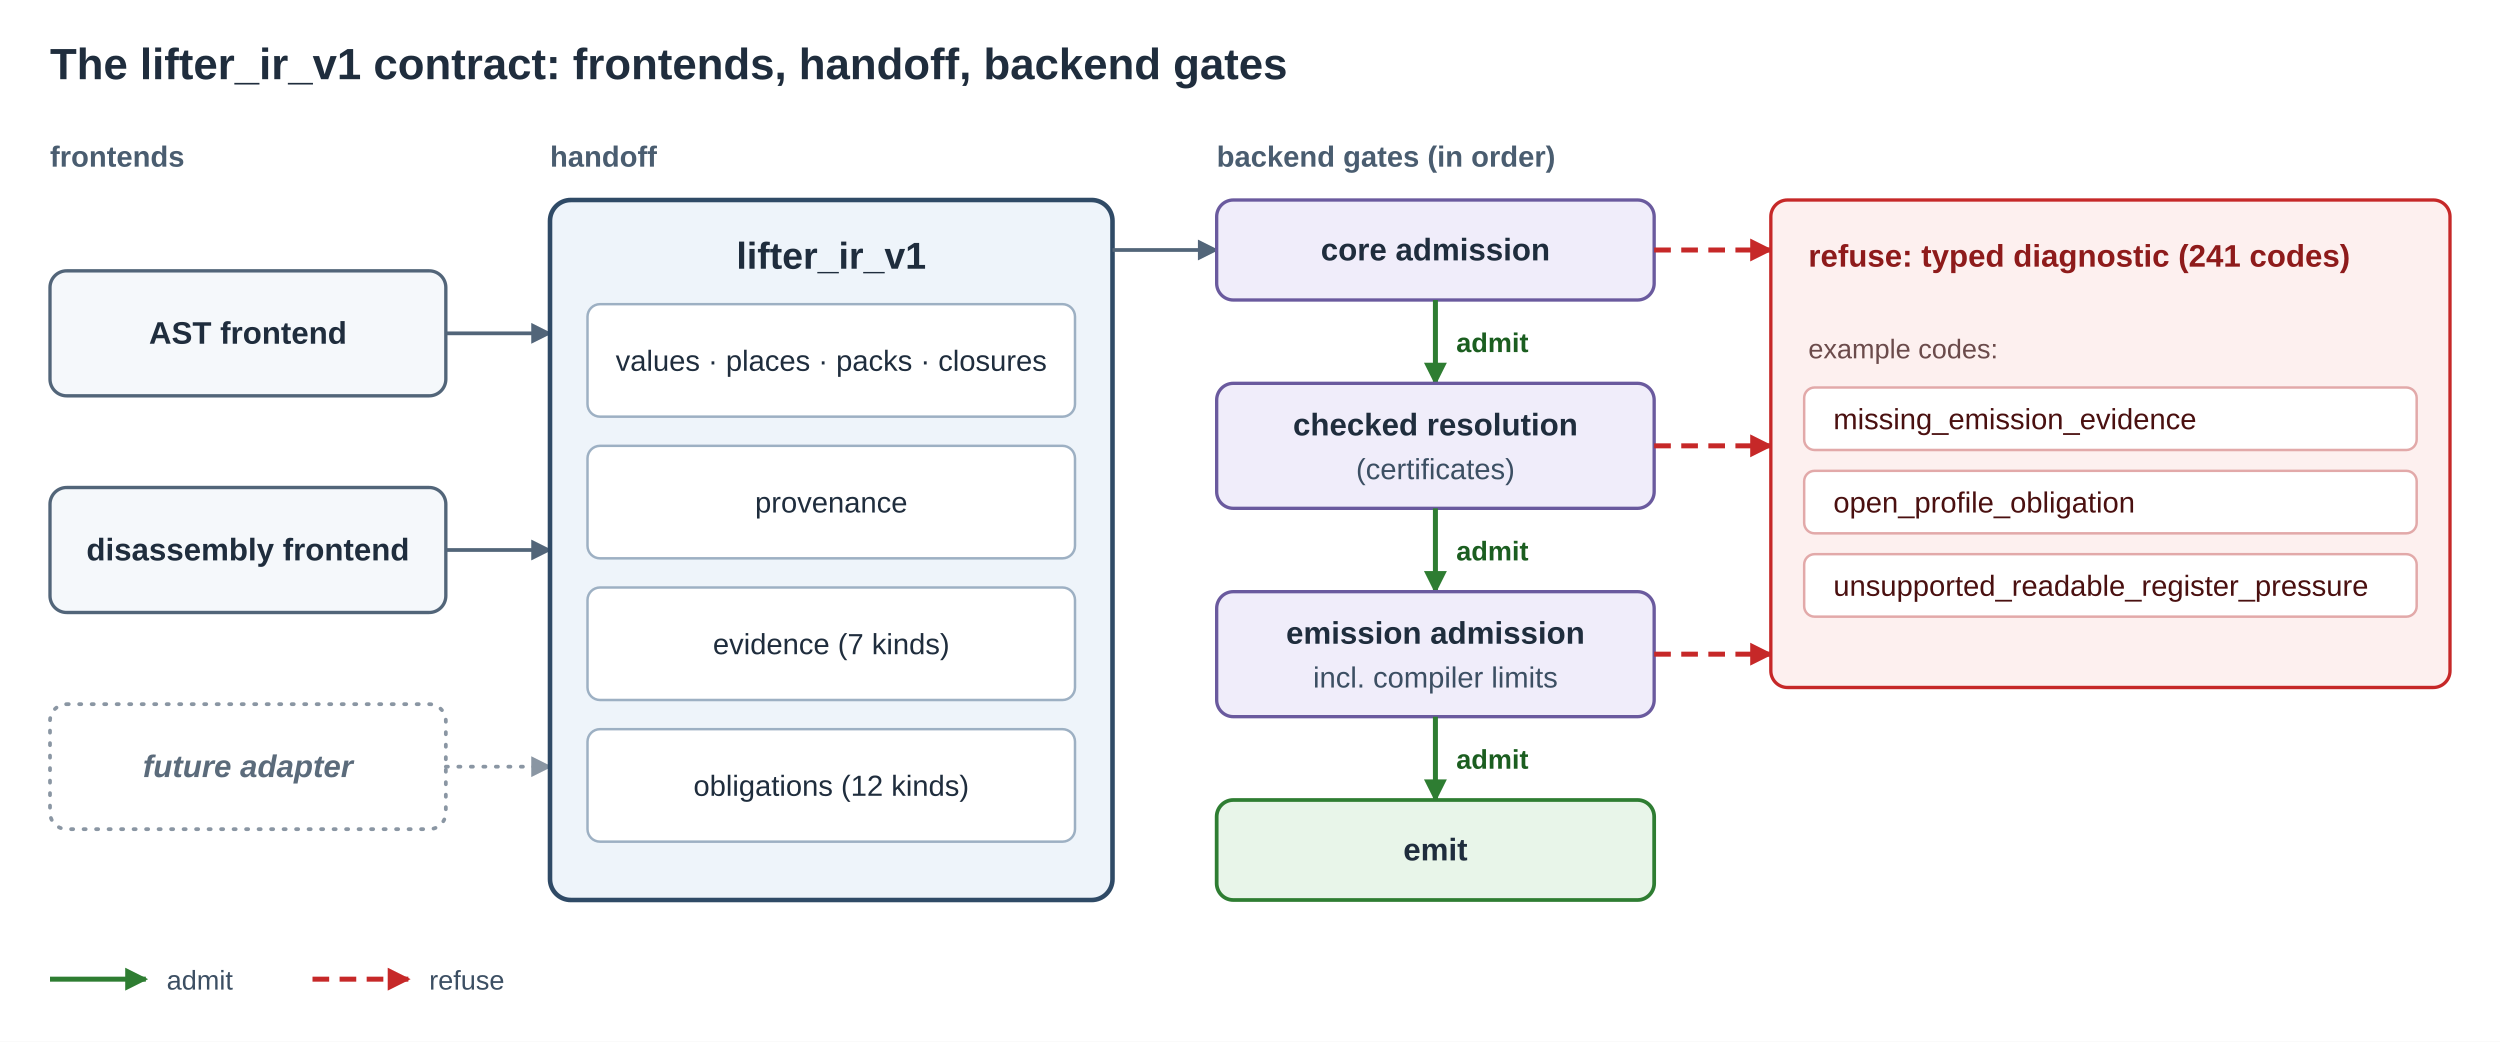
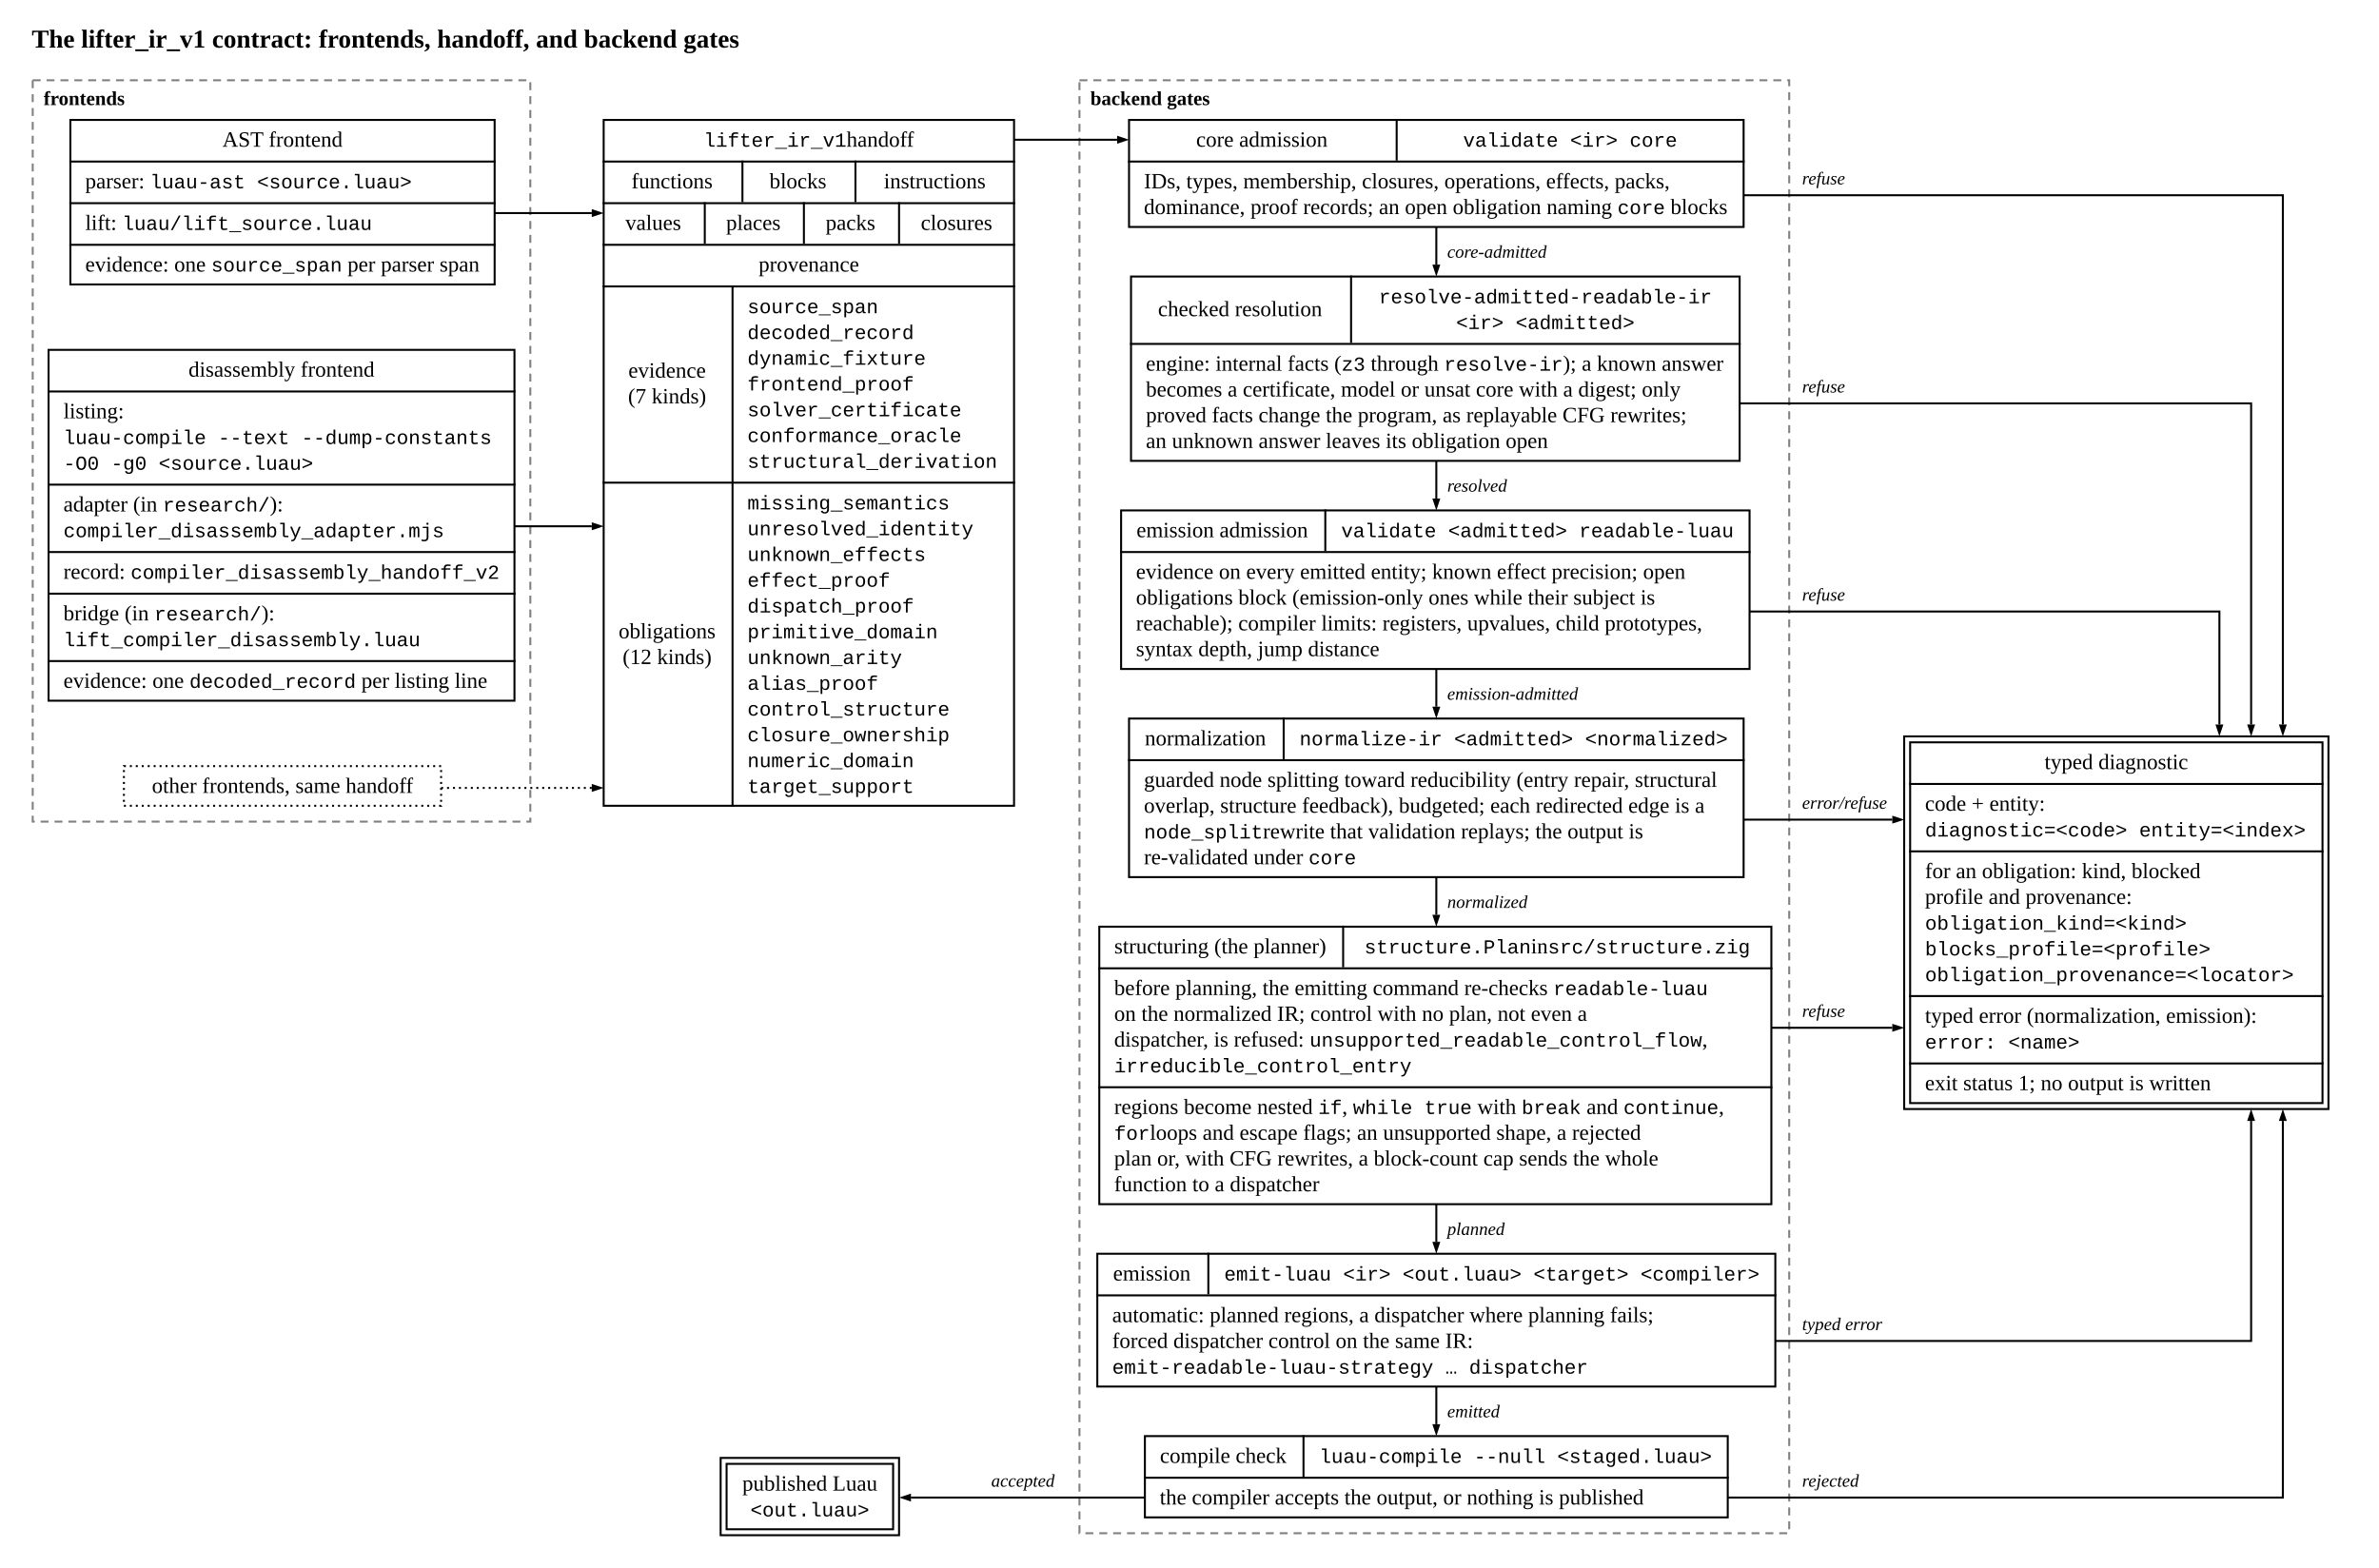
- <svg xmlns="http://www.w3.org/2000/svg" width="1200" height="500" viewBox="0 0 1200 500" role="img" font-family="Arial, Helvetica, sans-serif">
+ <svg xmlns="http://www.w3.org/2000/svg" width="1200" height="791" viewBox="0 0 1200 791">
  <defs>
-     <marker id="mk-flow" viewBox="0 0 10 10" refX="9" refY="5" markerWidth="10" markerHeight="10" markerUnits="userSpaceOnUse" orient="auto">
-       <path d="M0,0 L10,5 L0,10 Z" fill="#526579" />
-     </marker>
-     <marker id="mk-future" viewBox="0 0 10 10" refX="9" refY="5" markerWidth="10" markerHeight="10" markerUnits="userSpaceOnUse" orient="auto">
-       <path d="M0,0 L10,5 L0,10 Z" fill="#8a96a3" />
-     </marker>
-     <marker id="mk-admit" viewBox="0 0 10 10" refX="9" refY="5" markerWidth="11" markerHeight="11" markerUnits="userSpaceOnUse" orient="auto">
-       <path d="M0,0 L10,5 L0,10 Z" fill="#2e7d32" />
-     </marker>
-     <marker id="mk-refuse" viewBox="0 0 10 10" refX="9" refY="5" markerWidth="11" markerHeight="11" markerUnits="userSpaceOnUse" orient="auto">
-       <path d="M0,0 L10,5 L0,10 Z" fill="#c62828" />
+     <marker id="ah" viewBox="0 0 6 4" refX="0" refY="2" markerWidth="6" markerHeight="4" markerUnits="userSpaceOnUse" orient="auto">
+       <path d="M0,0 L6,2 L0,4 z" fill="#000" />
    </marker>
    <style>
-     text { font-family: Arial, Helvetica, sans-serif; fill: #1f2d3d; }
-     .title { font-size: 21px; font-weight: 700; }
-     .colhead { font-size: 14px; font-weight: 700; fill: #4a5d70; }
-     .node { font-size: 15px; font-weight: 700; text-anchor: middle; }
-     .sub { font-size: 14px; fill: #3c4f63; text-anchor: middle; }
-     .hotitle { font-size: 18px; font-weight: 700; text-anchor: middle; }
-     .item { font-size: 14px; text-anchor: middle; }
-     .future { font-size: 15px; font-weight: 700; font-style: italic; fill: #5b6b7b; text-anchor: middle; }
-     .admitlbl { font-size: 13px; font-weight: 700; fill: #1b5e20; }
-     .refusehead { font-size: 15px; font-weight: 700; fill: #8e1b1b; }
-     .eg { font-size: 13px; fill: #6b4b4b; }
-     .code { font-size: 14px; fill: #4a1010; }
-     .legend { font-size: 13px; fill: #3c4f63; }
-     .box { fill: #f5f8fb; stroke: #526579; stroke-width: 1.6; }
-     .futurebox { fill: #ffffff; stroke: #8a96a3; stroke-width: 1.8; }
-     .handoff { fill: #eef4fa; stroke: #2f4a66; stroke-width: 2.2; }
-     .row { fill: #ffffff; stroke: #9db0c3; stroke-width: 1.2; }
-     .gate { fill: #f0edfa; stroke: #6a5a9e; stroke-width: 1.6; }
-     .emit { fill: #e8f5e9; stroke: #2e7d32; stroke-width: 1.8; }
-     .refusebox { fill: #fdf0ef; stroke: #c62828; stroke-width: 1.6; }
-     .chip { fill: #ffffff; stroke: #e2a9a9; stroke-width: 1.2; }
-   </style>
+ text{fill:#000}
+ .ti{font-family:Times New Roman,Times,serif;font-size:13px;font-weight:bold}
+ .ct{font-family:Times New Roman,Times,serif;font-size:10px;font-weight:bold}
+ .l{font-family:Times New Roman,Times,serif;font-size:11px}
+ .m{font-family:Courier New,Courier,monospace;font-size:10px}
+ .e{font-family:Times New Roman,Times,serif;font-size:9px;font-style:italic}
+ .b,.b2{fill:#fff;stroke:#000;stroke-width:1}
+ .w{fill:#fff;stroke:#000;stroke-width:1;stroke-dasharray:1 2}
+ .c{fill:none;stroke:#808080;stroke-width:1;stroke-dasharray:4 3}
+ .r{stroke:#000;stroke-width:1}
+ .ed{fill:none;stroke:#000;stroke-width:1}
+ .dt{stroke-dasharray:1 2}
+ </style>
  </defs>
-   <rect x="0" y="0" width="1200" height="500" fill="#ffffff" />
-   <text x="24" y="38" class="title">The lifter_ir_v1 contract: frontends, handoff, backend gates</text>
-   <text x="24" y="80" class="colhead">frontends</text>
-   <text x="264" y="80" class="colhead">handoff</text>
-   <text x="584" y="80" class="colhead">backend gates (in order)</text>
-   <rect x="24" y="130" width="190" height="60" rx="8" class="box" />
-   <text x="119" y="165" class="node">AST frontend</text>
-   <rect x="24" y="234" width="190" height="60" rx="8" class="box" />
-   <text x="119" y="269" class="node">disassembly frontend</text>
-   <rect x="24" y="338" width="190" height="60" rx="8" class="futurebox" stroke-dasharray="1 5" stroke-linecap="round" />
-   <text x="119" y="373" class="future">future adapter</text>
-   <path d="M214 160 H264" fill="none" stroke="#526579" stroke-width="1.8" marker-end="url(#mk-flow)" />
-   <path d="M214 264 H264" fill="none" stroke="#526579" stroke-width="1.8" marker-end="url(#mk-flow)" />
-   <path d="M214 368 H264" fill="none" stroke="#8a96a3" stroke-width="1.8" stroke-dasharray="1 5" stroke-linecap="round" marker-end="url(#mk-future)" />
-   <rect x="264" y="96" width="270" height="336" rx="10" class="handoff" />
-   <text x="399" y="129" class="hotitle">lifter_ir_v1</text>
-   <rect x="282" y="146" width="234" height="54" rx="6" class="row" />
-   <text x="399" y="178" class="item">values · places · packs · closures</text>
-   <rect x="282" y="214" width="234" height="54" rx="6" class="row" />
-   <text x="399" y="246" class="item">provenance</text>
-   <rect x="282" y="282" width="234" height="54" rx="6" class="row" />
-   <text x="399" y="314" class="item">evidence (7 kinds)</text>
-   <rect x="282" y="350" width="234" height="54" rx="6" class="row" />
-   <text x="399" y="382" class="item">obligations (12 kinds)</text>
-   <path d="M534 120 H584" fill="none" stroke="#526579" stroke-width="1.8" marker-end="url(#mk-flow)" />
-   <rect x="584" y="96" width="210" height="48" rx="8" class="gate" />
-   <text x="689" y="125" class="node">core admission</text>
-   <path d="M689 144 V184" fill="none" stroke="#2e7d32" stroke-width="2.4" marker-end="url(#mk-admit)" />
-   <text x="699" y="169" class="admitlbl">admit</text>
-   <rect x="584" y="184" width="210" height="60" rx="8" class="gate" />
-   <text x="689" y="209" class="node">checked resolution</text>
-   <text x="689" y="230" class="sub">(certificates)</text>
-   <path d="M689 244 V284" fill="none" stroke="#2e7d32" stroke-width="2.4" marker-end="url(#mk-admit)" />
-   <text x="699" y="269" class="admitlbl">admit</text>
-   <rect x="584" y="284" width="210" height="60" rx="8" class="gate" />
-   <text x="689" y="309" class="node">emission admission</text>
-   <text x="689" y="330" class="sub">incl. compiler limits</text>
-   <path d="M689 344 V384" fill="none" stroke="#2e7d32" stroke-width="2.4" marker-end="url(#mk-admit)" />
-   <text x="699" y="369" class="admitlbl">admit</text>
-   <rect x="584" y="384" width="210" height="48" rx="8" class="emit" />
-   <text x="689" y="413" class="node">emit</text>
-   <path d="M794 120 H850" fill="none" stroke="#c62828" stroke-width="2.4" stroke-dasharray="8 5" marker-end="url(#mk-refuse)" />
-   <path d="M794 214 H850" fill="none" stroke="#c62828" stroke-width="2.4" stroke-dasharray="8 5" marker-end="url(#mk-refuse)" />
-   <path d="M794 314 H850" fill="none" stroke="#c62828" stroke-width="2.4" stroke-dasharray="8 5" marker-end="url(#mk-refuse)" />
-   <rect x="850" y="96" width="326" height="234" rx="8" class="refusebox" />
-   <text x="868" y="128" class="refusehead">refuse: typed diagnostic (241 codes)</text>
-   <text x="868" y="172" class="eg">example codes:</text>
-   <rect x="866" y="186" width="294" height="30" rx="5" class="chip" />
-   <text x="880" y="206" class="code">missing_emission_evidence</text>
-   <rect x="866" y="226" width="294" height="30" rx="5" class="chip" />
-   <text x="880" y="246" class="code">open_profile_obligation</text>
-   <rect x="866" y="266" width="294" height="30" rx="5" class="chip" />
-   <text x="880" y="286" class="code">unsupported_readable_register_pressure</text>
-   <path d="M24 470 H70" fill="none" stroke="#2e7d32" stroke-width="2.4" marker-end="url(#mk-admit)" />
-   <text x="80" y="475" class="legend">admit</text>
-   <path d="M150 470 H196" fill="none" stroke="#c62828" stroke-width="2.4" stroke-dasharray="8 5" marker-end="url(#mk-refuse)" />
-   <text x="206" y="475" class="legend">refuse</text>
+   <rect x="0" y="0" width="1200" height="791" fill="#fff" />
+   <text class="ti" x="16" y="24">The lifter_ir_v1 contract: frontends, handoff, and backend gates</text>
+   <g id="cluster-frontends">
+     <rect class="c" x="16.5" y="40.5" width="251" height="374" />
+     <text class="ct" x="22" y="53">frontends</text>
+   </g>
+   <g id="cluster-backend-gates">
+     <rect class="c" x="544.5" y="40.5" width="358" height="733" />
+     <text class="ct" x="550" y="53">backend gates</text>
+   </g>
+   <g id="frontend-ast">
+     <rect class="b" x="35.5" y="60.5" width="214" height="83" />
+     <text class="l" x="142.5" y="74" text-anchor="middle">AST frontend</text>
+     <line class="r" x1="35" y1="81.5" x2="250" y2="81.5" />
+     <text class="l" x="43" y="95">parser: <tspan class="m">luau-ast &lt;source.luau&gt;</tspan>
+     </text>
+     <line class="r" x1="35" y1="102.5" x2="250" y2="102.5" />
+     <text class="l" x="43" y="116">lift: <tspan class="m">luau/lift_source.luau</tspan>
+     </text>
+     <line class="r" x1="35" y1="123.5" x2="250" y2="123.5" />
+     <text class="l" x="43" y="137">evidence: one <tspan class="m">source_span</tspan> per parser span</text>
+   </g>
+   <g id="frontend-disassembly">
+     <rect class="b" x="24.5" y="176.5" width="235" height="177" />
+     <text class="l" x="142" y="190" text-anchor="middle">disassembly frontend</text>
+     <line class="r" x1="24" y1="197.5" x2="260" y2="197.5" />
+     <text class="l" x="32" y="211">listing:</text>
+     <text class="m" x="32" y="224">luau-compile --text --dump-constants</text>
+     <text class="m" x="32" y="237">-O0 -g0 &lt;source.luau&gt;</text>
+     <line class="r" x1="24" y1="244.5" x2="260" y2="244.5" />
+     <text class="l" x="32" y="258">adapter (in <tspan class="m">research/</tspan>):</text>
+     <text class="m" x="32" y="271">compiler_disassembly_adapter.mjs</text>
+     <line class="r" x1="24" y1="278.5" x2="260" y2="278.5" />
+     <text class="l" x="32" y="292">record: <tspan class="m">compiler_disassembly_handoff_v2</tspan>
+     </text>
+     <line class="r" x1="24" y1="299.5" x2="260" y2="299.5" />
+     <text class="l" x="32" y="313">bridge (in <tspan class="m">research/</tspan>):</text>
+     <text class="m" x="32" y="326">lift_compiler_disassembly.luau</text>
+     <line class="r" x1="24" y1="333.5" x2="260" y2="333.5" />
+     <text class="l" x="32" y="347">evidence: one <tspan class="m">decoded_record</tspan> per listing line</text>
+   </g>
+   <g id="frontend-other">
+     <rect class="w" x="62.5" y="386.5" width="160" height="20" />
+     <text class="l" x="142.5" y="400" text-anchor="middle">other frontends, same handoff</text>
+   </g>
+   <g id="handoff">
+     <rect class="b" x="304.5" y="60.5" width="207" height="346" />
+     <text class="m" x="408" y="74" text-anchor="middle">lifter_ir_v1<tspan class="l"> handoff</tspan>
+     </text>
+     <line class="r" x1="304" y1="81.5" x2="512" y2="81.5" />
+     <text class="l" x="339" y="95" text-anchor="middle">functions</text>
+     <line class="r" x1="374.5" y1="81" x2="374.5" y2="102" />
+     <text class="l" x="402.5" y="95" text-anchor="middle">blocks</text>
+     <line class="r" x1="431.5" y1="81" x2="431.5" y2="102" />
+     <text class="l" x="471.5" y="95" text-anchor="middle">instructions</text>
+     <line class="r" x1="304" y1="102.5" x2="512" y2="102.5" />
+     <text class="l" x="329.5" y="116" text-anchor="middle">values</text>
+     <line class="r" x1="355.5" y1="102" x2="355.5" y2="123" />
+     <text class="l" x="380" y="116" text-anchor="middle">places</text>
+     <line class="r" x1="405.5" y1="102" x2="405.5" y2="123" />
+     <text class="l" x="429" y="116" text-anchor="middle">packs</text>
+     <line class="r" x1="453.5" y1="102" x2="453.5" y2="123" />
+     <text class="l" x="482.5" y="116" text-anchor="middle">closures</text>
+     <line class="r" x1="304" y1="123.5" x2="512" y2="123.5" />
+     <text class="l" x="408" y="137" text-anchor="middle">provenance</text>
+     <line class="r" x1="304" y1="144.5" x2="512" y2="144.5" />
+     <text class="l" x="336.5" y="190.5" text-anchor="middle">evidence</text>
+     <text class="l" x="336.5" y="203.5" text-anchor="middle">(7 kinds)</text>
+     <line class="r" x1="369.5" y1="144" x2="369.5" y2="243" />
+     <text class="m" x="377" y="158">source_span</text>
+     <text class="m" x="377" y="171">decoded_record</text>
+     <text class="m" x="377" y="184">dynamic_fixture</text>
+     <text class="m" x="377" y="197">frontend_proof</text>
+     <text class="m" x="377" y="210">solver_certificate</text>
+     <text class="m" x="377" y="223">conformance_oracle</text>
+     <text class="m" x="377" y="236">structural_derivation</text>
+     <line class="r" x1="304" y1="243.5" x2="512" y2="243.5" />
+     <text class="l" x="336.5" y="322" text-anchor="middle">obligations</text>
+     <text class="l" x="336.5" y="335" text-anchor="middle">(12 kinds)</text>
+     <line class="r" x1="369.5" y1="243" x2="369.5" y2="407" />
+     <text class="m" x="377" y="257">missing_semantics</text>
+     <text class="m" x="377" y="270">unresolved_identity</text>
+     <text class="m" x="377" y="283">unknown_effects</text>
+     <text class="m" x="377" y="296">effect_proof</text>
+     <text class="m" x="377" y="309">dispatch_proof</text>
+     <text class="m" x="377" y="322">primitive_domain</text>
+     <text class="m" x="377" y="335">unknown_arity</text>
+     <text class="m" x="377" y="348">alias_proof</text>
+     <text class="m" x="377" y="361">control_structure</text>
+     <text class="m" x="377" y="374">closure_ownership</text>
+     <text class="m" x="377" y="387">numeric_domain</text>
+     <text class="m" x="377" y="400">target_support</text>
+   </g>
+   <g id="gate-core-admission">
+     <rect class="b" x="569.5" y="60.5" width="310" height="54" />
+     <text class="l" x="636.5" y="74" text-anchor="middle">core admission</text>
+     <line class="r" x1="704.5" y1="60" x2="704.5" y2="81" />
+     <text class="m" x="792" y="74" text-anchor="middle">validate &lt;ir&gt; core</text>
+     <line class="r" x1="569" y1="81.5" x2="880" y2="81.5" />
+     <text class="l" x="577" y="95">IDs, types, membership, closures, operations, effects, packs,</text>
+     <text class="l" x="577" y="108">dominance, proof records; an open obligation naming <tspan class="m">core</tspan> blocks</text>
+   </g>
+   <g id="gate-checked-resolution">
+     <rect class="b" x="570.5" y="139.5" width="307" height="93" />
+     <text class="l" x="625.5" y="159.5" text-anchor="middle">checked resolution</text>
+     <line class="r" x1="681.5" y1="139" x2="681.5" y2="173" />
+     <text class="m" x="779.5" y="153" text-anchor="middle">resolve-admitted-readable-ir</text>
+     <text class="m" x="779.5" y="166" text-anchor="middle">&lt;ir&gt; &lt;admitted&gt;</text>
+     <line class="r" x1="570" y1="173.5" x2="878" y2="173.5" />
+     <text class="l" x="578" y="187">engine: internal facts (<tspan class="m">z3</tspan> through <tspan class="m">resolve-ir</tspan>); a known answer</text>
+     <text class="l" x="578" y="200">becomes a certificate, model or unsat core with a digest; only</text>
+     <text class="l" x="578" y="213">proved facts change the program, as replayable CFG rewrites;</text>
+     <text class="l" x="578" y="226">an unknown answer leaves its obligation open</text>
+   </g>
+   <g id="gate-emission-admission">
+     <rect class="b" x="565.5" y="257.5" width="317" height="80" />
+     <text class="l" x="616.5" y="271" text-anchor="middle">emission admission</text>
+     <line class="r" x1="668.5" y1="257" x2="668.5" y2="278" />
+     <text class="m" x="775.5" y="271" text-anchor="middle">validate &lt;admitted&gt; readable-luau</text>
+     <line class="r" x1="565" y1="278.5" x2="883" y2="278.5" />
+     <text class="l" x="573" y="292">evidence on every emitted entity; known effect precision; open</text>
+     <text class="l" x="573" y="305">obligations block (emission-only ones while their subject is</text>
+     <text class="l" x="573" y="318">reachable); compiler limits: registers, upvalues, child prototypes,</text>
+     <text class="l" x="573" y="331">syntax depth, jump distance</text>
+   </g>
+   <g id="gate-normalization">
+     <rect class="b" x="569.5" y="362.5" width="310" height="80" />
+     <text class="l" x="608" y="376" text-anchor="middle">normalization</text>
+     <line class="r" x1="647.5" y1="362" x2="647.5" y2="383" />
+     <text class="m" x="763.5" y="376" text-anchor="middle">normalize-ir &lt;admitted&gt; &lt;normalized&gt;</text>
+     <line class="r" x1="569" y1="383.5" x2="880" y2="383.5" />
+     <text class="l" x="577" y="397">guarded node splitting toward reducibility (entry repair, structural</text>
+     <text class="l" x="577" y="410">overlap, structure feedback), budgeted; each redirected edge is a</text>
+     <text class="m" x="577" y="423">node_split<tspan class="l"> rewrite that validation replays; the output is</tspan>
+     </text>
+     <text class="l" x="577" y="436">re-validated under <tspan class="m">core</tspan>
+     </text>
+   </g>
+   <g id="gate-structuring">
+     <rect class="b" x="554.5" y="467.5" width="339" height="140" />
+     <text class="l" x="615.5" y="481" text-anchor="middle">structuring (the planner)</text>
+     <line class="r" x1="677.5" y1="467" x2="677.5" y2="488" />
+     <text class="m" x="785.5" y="481" text-anchor="middle">structure.Plan<tspan class="l"> in </tspan>src/structure.zig</text>
+     <line class="r" x1="554" y1="488.5" x2="894" y2="488.5" />
+     <text class="l" x="562" y="502">before planning, the emitting command re-checks <tspan class="m">readable-luau</tspan>
+     </text>
+     <text class="l" x="562" y="515">on the normalized IR; control with no plan, not even a</text>
+     <text class="l" x="562" y="528">dispatcher, is refused: <tspan class="m">unsupported_readable_control_flow</tspan>,</text>
+     <text class="m" x="562" y="541">irreducible_control_entry</text>
+     <line class="r" x1="554" y1="548.5" x2="894" y2="548.5" />
+     <text class="l" x="562" y="562">regions become nested <tspan class="m">if</tspan>, <tspan class="m">while true</tspan> with <tspan class="m">break</tspan> and <tspan class="m">continue</tspan>,</text>
+     <text class="m" x="562" y="575">for<tspan class="l"> loops and escape flags; an unsupported shape, a rejected</tspan>
+     </text>
+     <text class="l" x="562" y="588">plan or, with CFG rewrites, a block-count cap sends the whole</text>
+     <text class="l" x="562" y="601">function to a dispatcher</text>
+   </g>
+   <g id="gate-emission">
+     <rect class="b" x="553.5" y="632.5" width="342" height="67" />
+     <text class="l" x="581" y="646" text-anchor="middle">emission</text>
+     <line class="r" x1="609.5" y1="632" x2="609.5" y2="653" />
+     <text class="m" x="752.5" y="646" text-anchor="middle">emit-luau &lt;ir&gt; &lt;out.luau&gt; &lt;target&gt; &lt;compiler&gt;</text>
+     <line class="r" x1="553" y1="653.5" x2="896" y2="653.5" />
+     <text class="l" x="561" y="667">automatic: planned regions, a dispatcher where planning fails;</text>
+     <text class="l" x="561" y="680">forced dispatcher control on the same IR:</text>
+     <text class="m" x="561" y="693">emit-readable-luau-strategy … dispatcher</text>
+   </g>
+   <g id="gate-compile-check">
+     <rect class="b" x="577.5" y="724.5" width="294" height="41" />
+     <text class="l" x="617" y="738" text-anchor="middle">compile check</text>
+     <line class="r" x1="657.5" y1="724" x2="657.5" y2="745" />
+     <text class="m" x="764.5" y="738" text-anchor="middle">luau-compile --null &lt;staged.luau&gt;</text>
+     <line class="r" x1="577" y1="745.5" x2="872" y2="745.5" />
+     <text class="l" x="585" y="759">the compiler accepts the output, or nothing is published</text>
+   </g>
+   <g id="typed-diagnostic">
+     <rect class="b" x="960.5" y="371.5" width="214" height="188" />
+     <rect class="b2" x="963.5" y="374.5" width="208" height="182" />
+     <text class="l" x="1067.5" y="388" text-anchor="middle">typed diagnostic</text>
+     <line class="r" x1="963" y1="395.5" x2="1172" y2="395.5" />
+     <text class="l" x="971" y="409">code + entity:</text>
+     <text class="m" x="971" y="422">diagnostic=&lt;code&gt; entity=&lt;index&gt;</text>
+     <line class="r" x1="963" y1="429.5" x2="1172" y2="429.5" />
+     <text class="l" x="971" y="443">for an obligation: kind, blocked</text>
+     <text class="l" x="971" y="456">profile and provenance:</text>
+     <text class="m" x="971" y="469">obligation_kind=&lt;kind&gt;</text>
+     <text class="m" x="971" y="482">blocks_profile=&lt;profile&gt;</text>
+     <text class="m" x="971" y="495">obligation_provenance=&lt;locator&gt;</text>
+     <line class="r" x1="963" y1="502.5" x2="1172" y2="502.5" />
+     <text class="l" x="971" y="516">typed error (normalization, emission):</text>
+     <text class="m" x="971" y="529">error: &lt;name&gt;</text>
+     <line class="r" x1="963" y1="536.5" x2="1172" y2="536.5" />
+     <text class="l" x="971" y="550">exit status 1; no output is written</text>
+   </g>
+   <g id="published-luau">
+     <rect class="b" x="363.5" y="735.5" width="90" height="39" />
+     <rect class="b2" x="366.5" y="738.5" width="84" height="33" />
+     <text class="l" x="408.5" y="752" text-anchor="middle">published Luau</text>
+     <text class="m" x="408.5" y="765" text-anchor="middle">&lt;out.luau&gt;</text>
+   </g>
+   <g id="edges">
+     <path class="ed" d="M249.5,107.5 H298.5" marker-end="url(#ah)" />
+     <path class="ed" d="M259.5,265.5 H298.5" marker-end="url(#ah)" />
+     <path class="ed dt" d="M222.5,397.5 H298.5" marker-end="url(#ah)" />
+     <path class="ed" d="M511.5,70.5 H563.5" marker-end="url(#ah)" />
+     <path class="ed" d="M724.5,114.5 V133.5" marker-end="url(#ah)" />
+     <path class="ed" d="M724.5,232.5 V251.5" marker-end="url(#ah)" />
+     <path class="ed" d="M724.5,337.5 V356.5" marker-end="url(#ah)" />
+     <path class="ed" d="M724.5,442.5 V461.5" marker-end="url(#ah)" />
+     <path class="ed" d="M724.5,607.5 V626.5" marker-end="url(#ah)" />
+     <path class="ed" d="M724.5,699.5 V718.5" marker-end="url(#ah)" />
+     <path class="ed" d="M577.5,755.5 H459.5" marker-end="url(#ah)" />
+     <path class="ed" d="M879.5,413.5 H954.5" marker-end="url(#ah)" />
+     <path class="ed" d="M893.5,518.5 H954.5" marker-end="url(#ah)" />
+     <path class="ed" d="M879.5,98.5 H1151.5 V365.5" marker-end="url(#ah)" />
+     <path class="ed" d="M877.5,203.5 H1135.5 V365.5" marker-end="url(#ah)" />
+     <path class="ed" d="M882.5,308.5 H1119.5 V365.5" marker-end="url(#ah)" />
+     <path class="ed" d="M871.5,755.5 H1151.5 V565.5" marker-end="url(#ah)" />
+     <path class="ed" d="M895.5,676.5 H1135.5 V565.5" marker-end="url(#ah)" />
+   </g>
+   <g id="edge-labels">
+     <text class="e" x="730" y="130">core-admitted</text>
+     <text class="e" x="730" y="248">resolved</text>
+     <text class="e" x="730" y="353">emission-admitted</text>
+     <text class="e" x="730" y="458">normalized</text>
+     <text class="e" x="730" y="623">planned</text>
+     <text class="e" x="730" y="715">emitted</text>
+     <text class="e" x="500" y="750">accepted</text>
+     <text class="e" x="909" y="93">refuse</text>
+     <text class="e" x="909" y="198">refuse</text>
+     <text class="e" x="909" y="303">refuse</text>
+     <text class="e" x="909" y="408">error/refuse</text>
+     <text class="e" x="909" y="513">refuse</text>
+     <text class="e" x="909" y="671">typed error</text>
+     <text class="e" x="909" y="750">rejected</text>
+   </g>
</svg>
